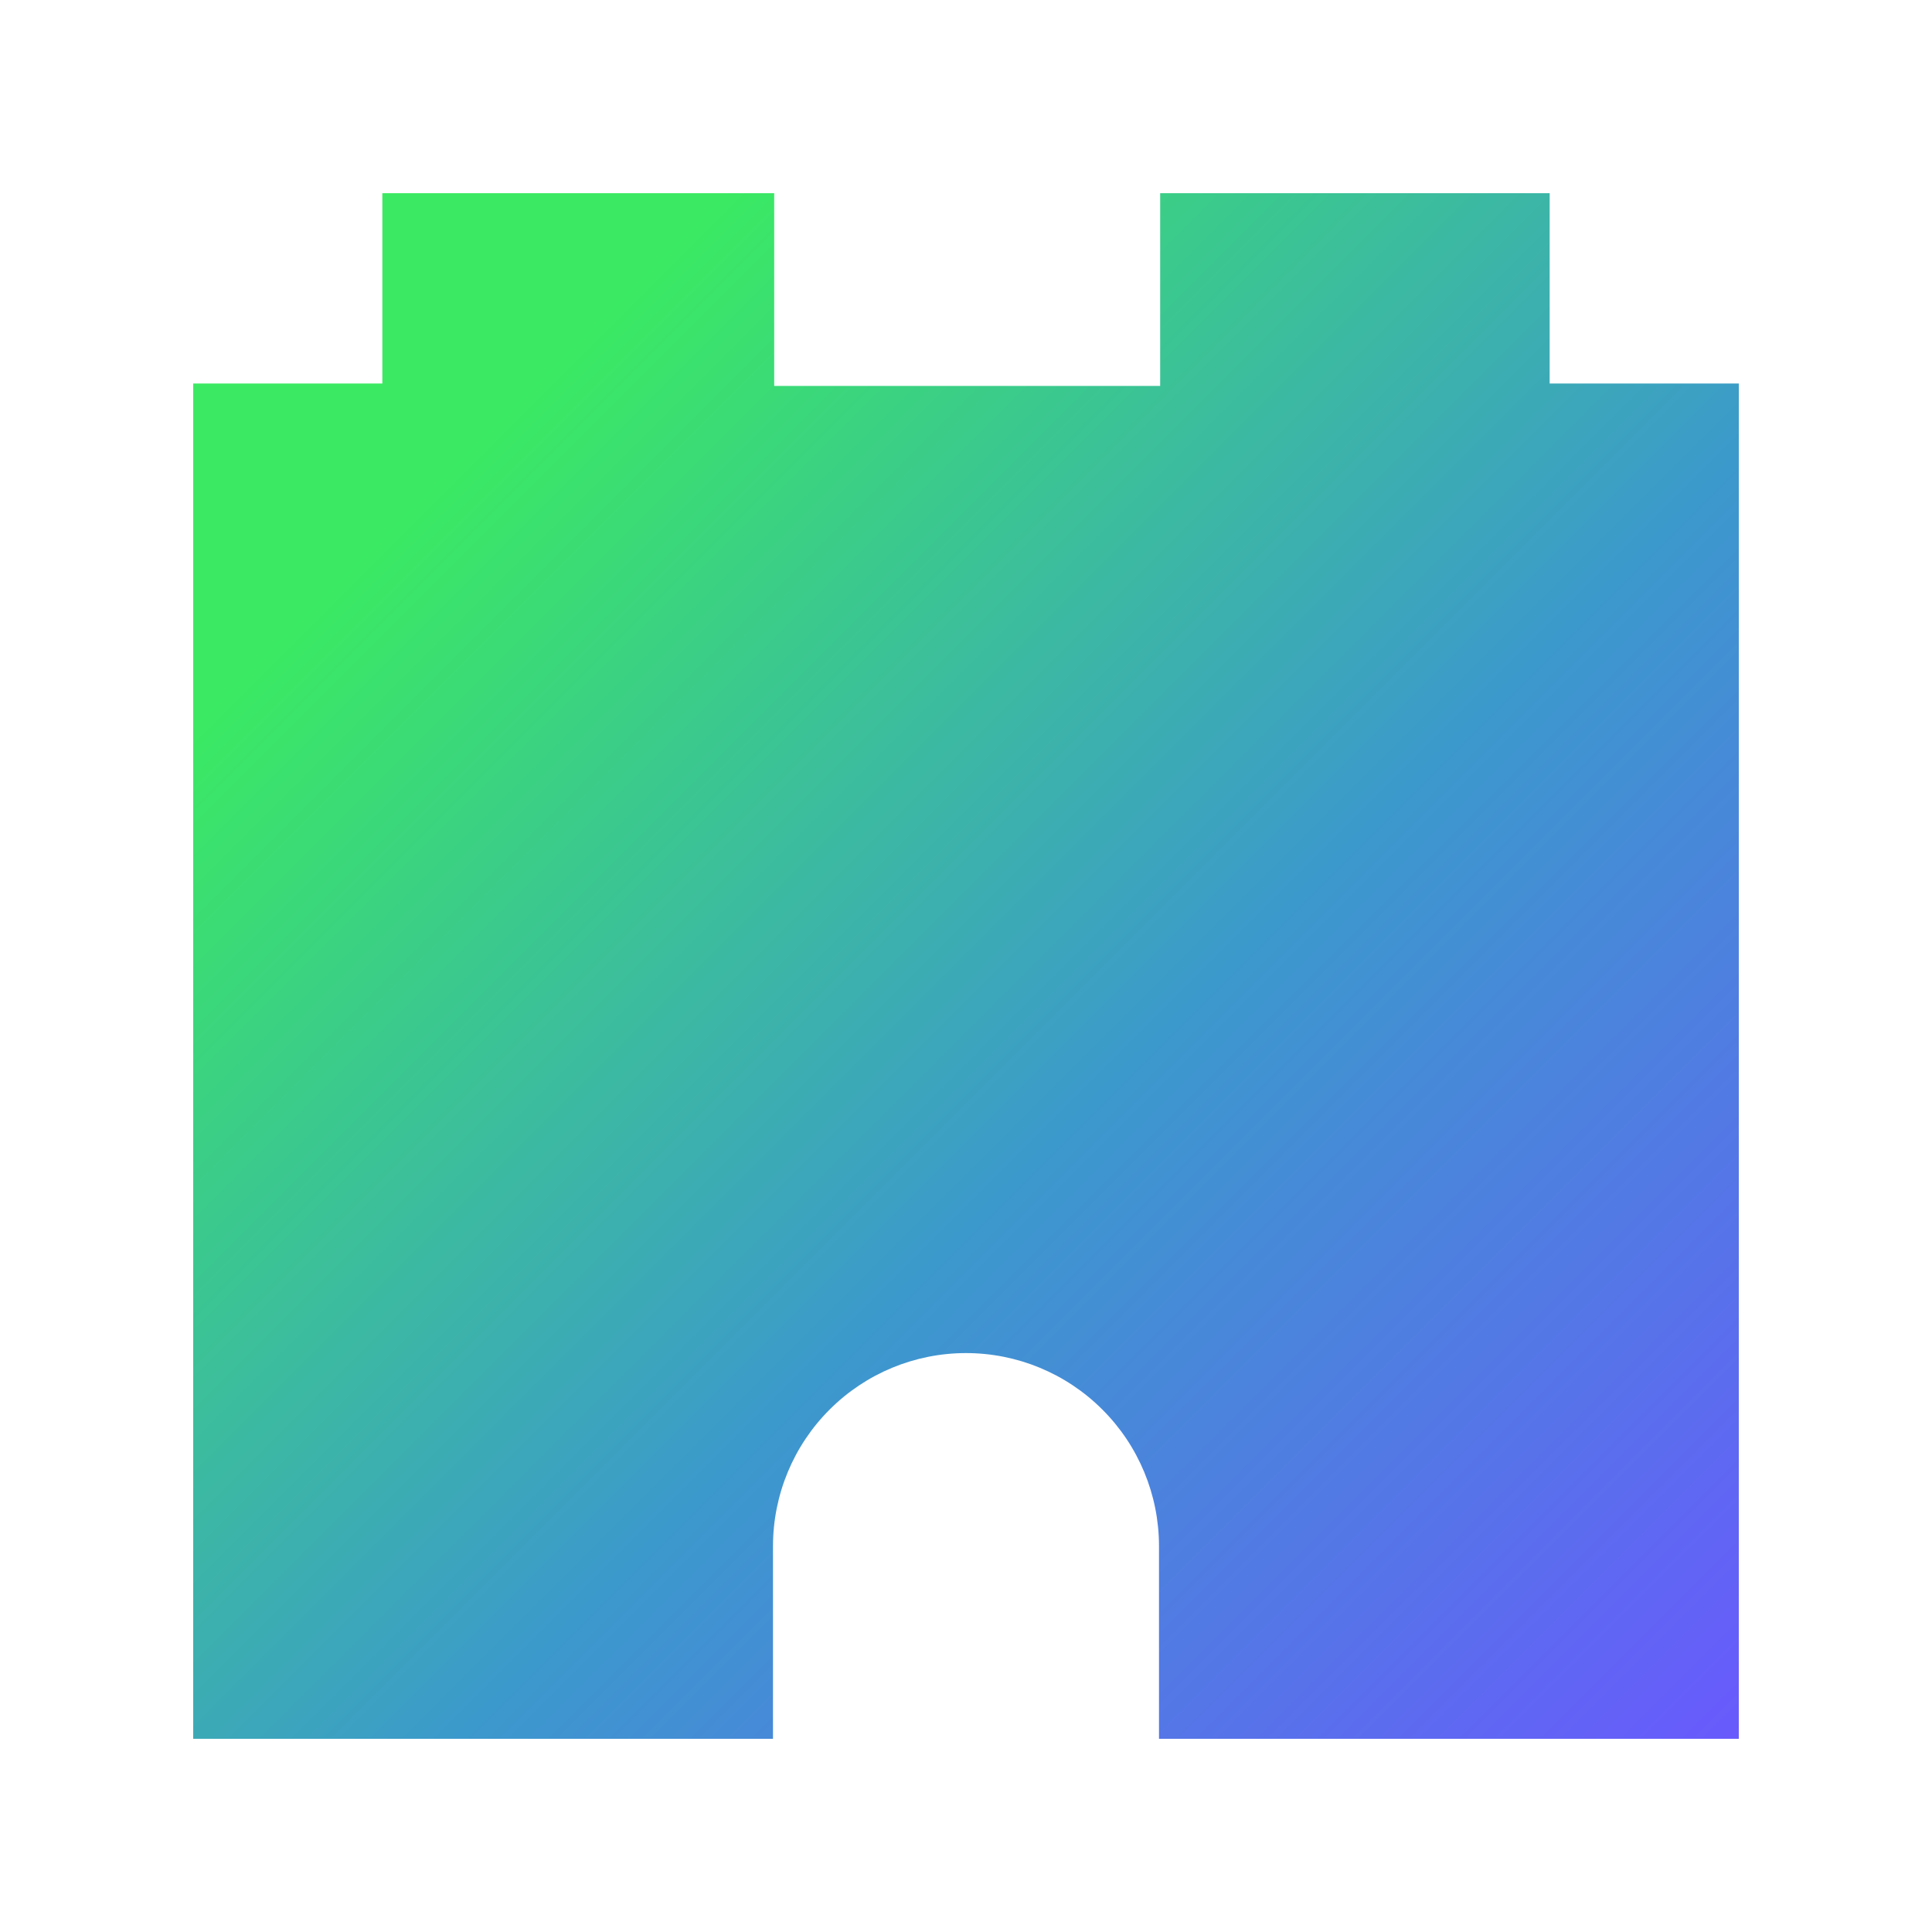
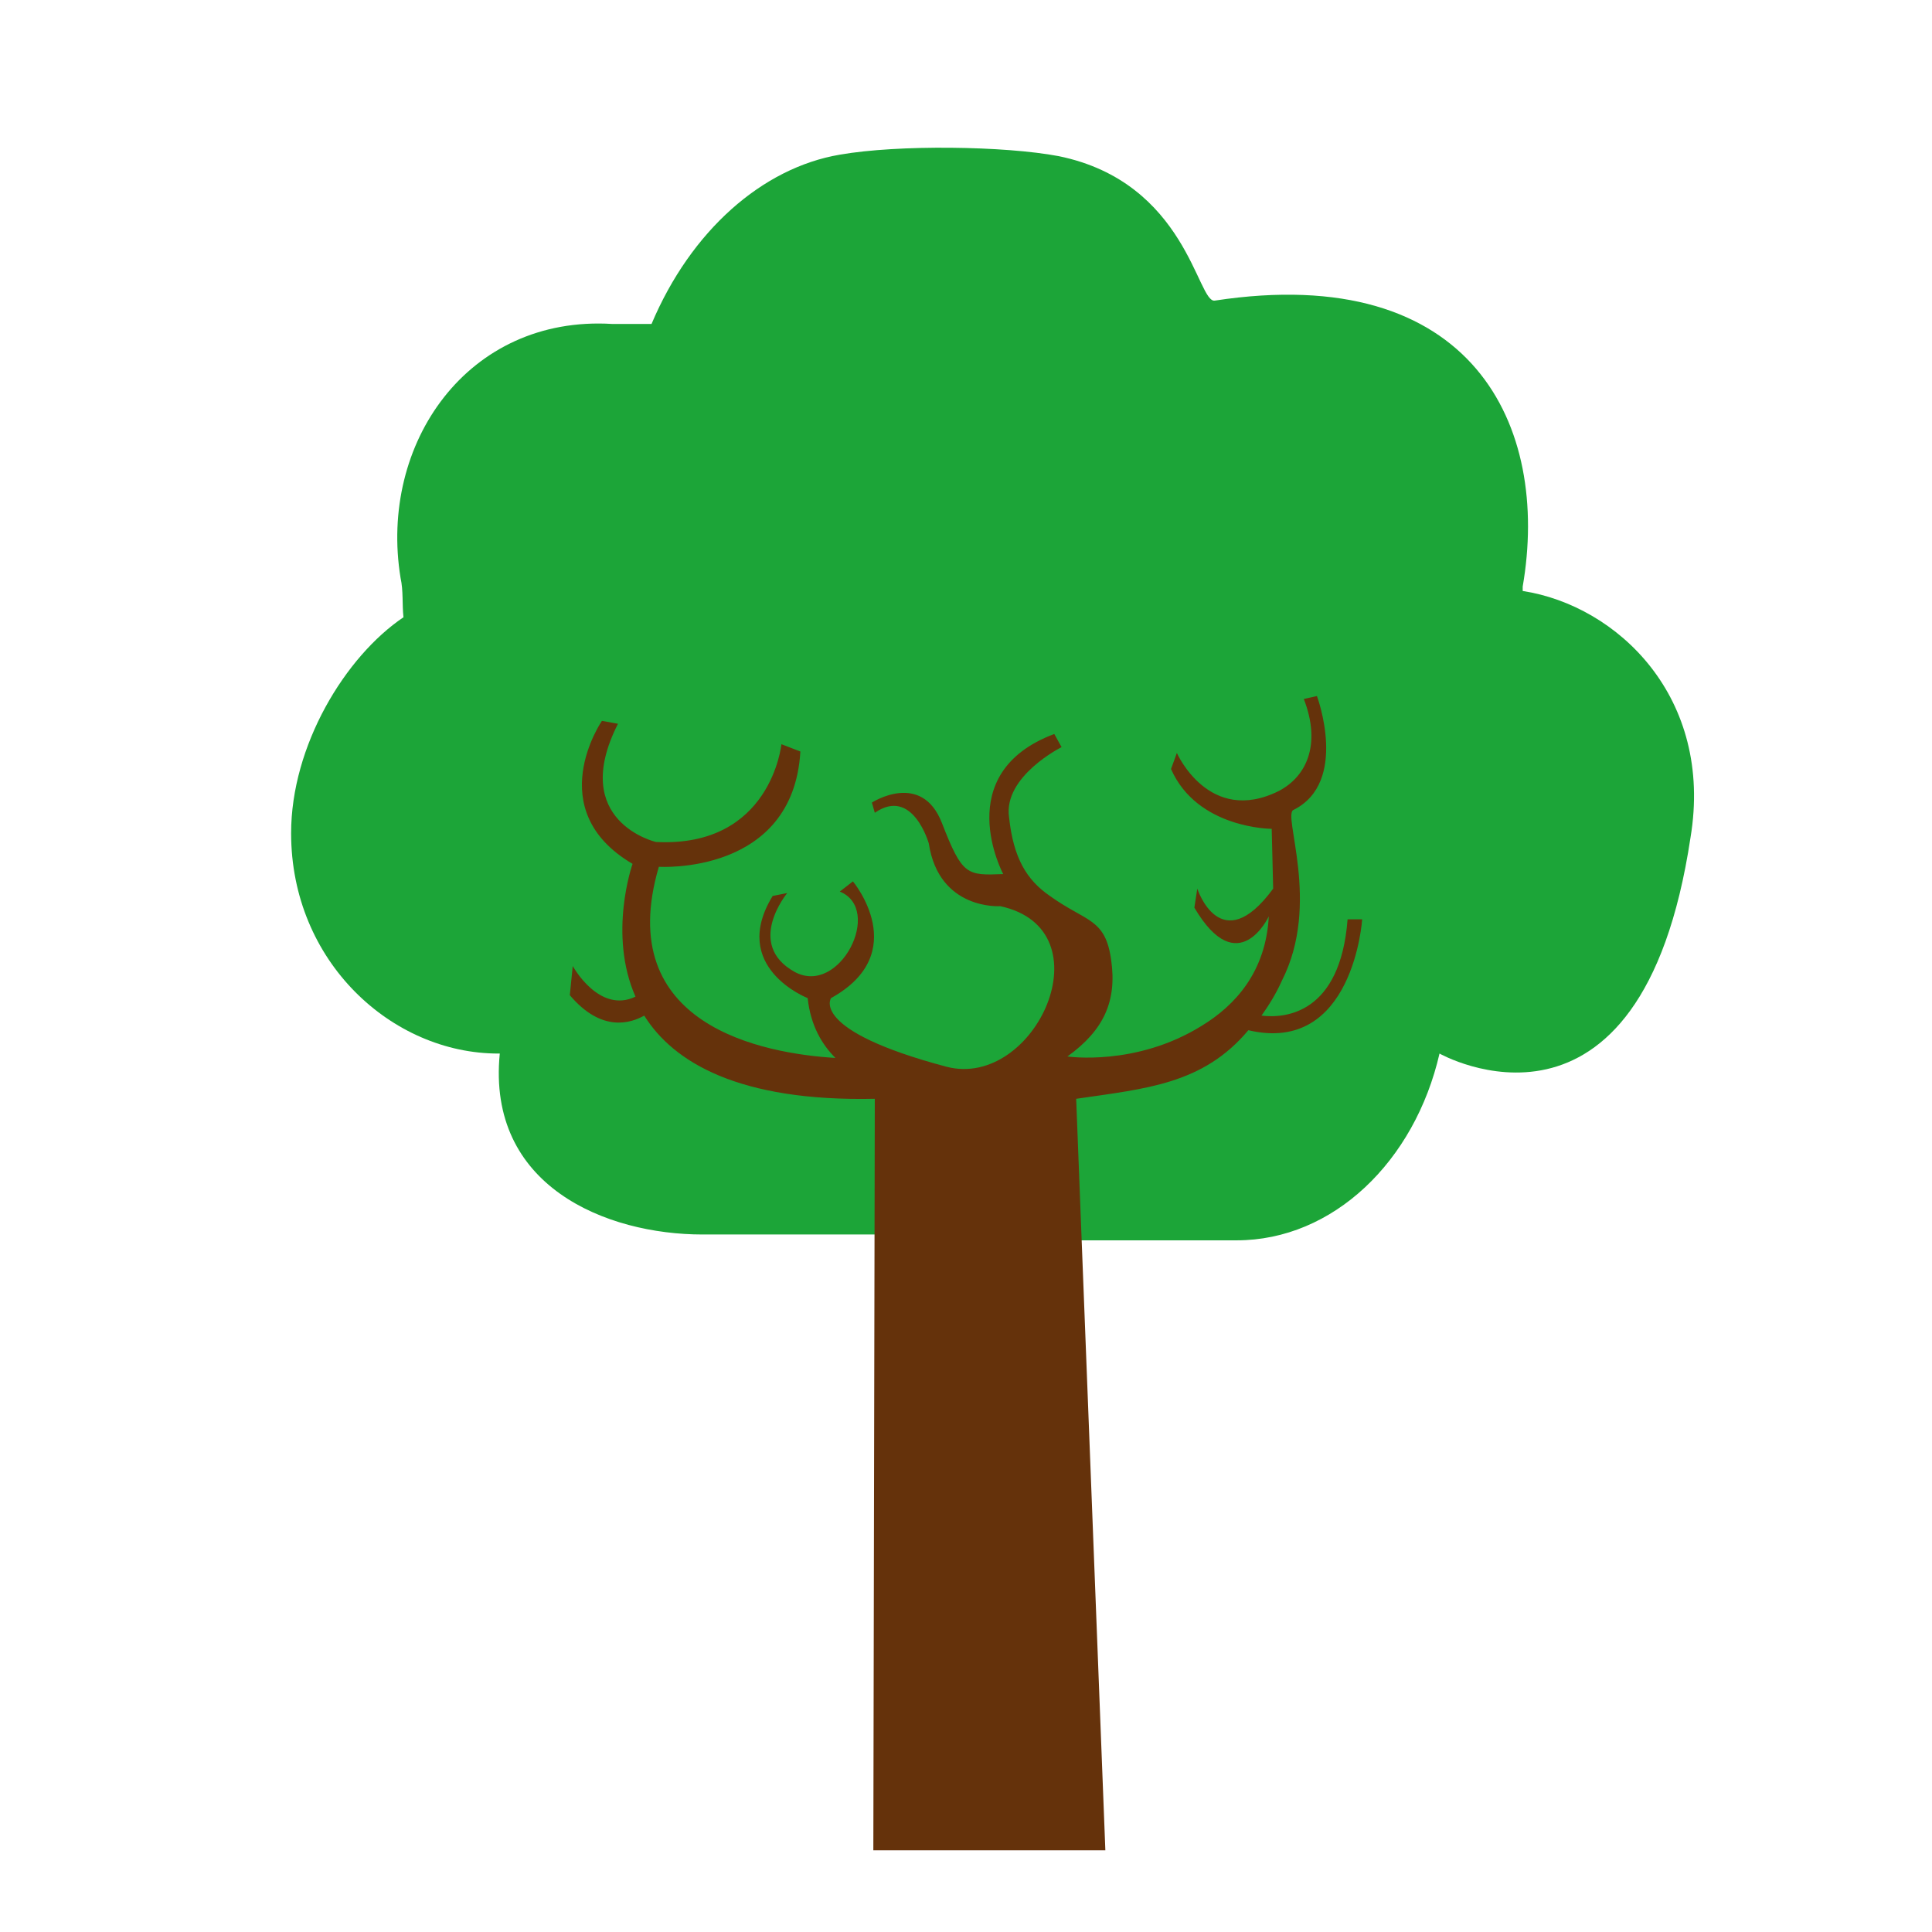
- <svg xmlns="http://www.w3.org/2000/svg" width="40" height="40" viewBox="0 0 40 40" fill="none">
-   <path d="M32.084 7.94V4H24.02V7.99H16.029V4H7.916V7.94H4V36H16.004V32.005C16.006 30.946 16.427 29.931 17.177 29.183C17.926 28.434 18.941 28.014 20 28.014C21.059 28.014 22.074 28.434 22.823 29.183C23.573 29.931 23.994 30.946 23.996 32.005V36H36V7.94H32.084Z" fill="url(#paint0_linear)" />
-   <defs>
-     <linearGradient id="paint0_linear" x1="2.942" y1="4.9" x2="37.777" y2="39.734" gradientUnits="userSpaceOnUse">
-       <stop offset="0.159" stop-color="#3BEA62" />
-       <stop offset="0.54" stop-color="#3C99CC" />
-       <stop offset="0.937" stop-color="#6B57FF" />
-     </linearGradient>
-   </defs>
+ <svg xmlns="http://www.w3.org/2000/svg" width="800px" height="800px" viewBox="0 0 1024 1024" class="icon" version="1.1">
+   <path d="M807.057 313.233v-2.32c14.695-85.076-26.296-172.471-163.19-151.589-9.281 1.547-14.695-62.647-82.755-76.568-28.616-5.414-85.076-6.187-116.012-0.773-40.991 6.961-78.888 40.218-99.77 89.716H324.447c-76.568-4.64-123.746 63.42-112.145 134.574 1.547 6.961 0.773 13.921 1.547 20.882-30.937 20.882-59.553 68.06-59.553 114.465 0 68.06 53.366 116.785 109.825 116.785h0.773c-6.961 70.381 56.459 95.903 107.505 95.903H471.396c13.921 0 27.069-3.094 39.444-8.508 13.921 6.961 28.616 11.601 44.858 11.601h99.77c51.045 0 94.356-41.764 107.505-98.997 0 0 106.731 60.326 133.027-114.465 12.375-74.248-38.671-122.973-88.943-130.707z" fill="#1ca538" />
+   <path d="M714.248 487.251c-3.867 50.272-33.257 52.592-45.631 51.045 3.867-5.414 7.734-11.601 10.828-18.562 20.882-40.991 0-88.169 6.187-90.489 29.39-14.695 12.375-60.326 12.375-60.326l-6.961 1.547c9.281 23.976 1.547 40.991-13.148 48.725-37.124 18.562-54.139-20.109-54.139-20.109l-3.094 8.508c13.921 31.71 53.366 31.71 53.366 31.71l0.773 31.71c-27.843 37.897-40.218 0-40.218 0l-1.547 10.054c23.202 39.444 39.444 4.64 39.444 4.64-1.547 29.39-17.789 47.178-35.577 58.006-34.804 21.656-71.154 16.242-71.154 16.242 19.335-13.921 26.296-29.39 23.202-51.045-3.094-22.429-13.148-20.109-32.483-34.03-12.375-8.508-19.335-20.109-21.656-41.764-3.094-21.656 27.843-37.124 27.843-37.124l-3.867-6.961c-55.686 20.882-27.069 74.248-27.069 74.248-19.335 0.773-21.656 0.773-32.483-27.069-10.828-27.843-37.124-10.828-37.124-10.828l1.547 5.414c20.109-13.921 28.616 16.242 28.616 16.242 5.414 35.577 37.897 33.257 37.897 33.257 57.233 12.375 18.562 97.45-28.616 85.076-72.701-19.335-61.1-36.35-61.1-36.35 43.311-23.976 11.601-61.873 11.601-61.873l-6.961 5.414c23.202 9.281 0 55.686-23.976 42.538-26.296-14.695-3.867-41.764-3.867-41.764l-7.734 1.547c-23.202 37.897 18.562 54.139 18.562 54.139 1.547 14.695 7.734 24.749 14.695 31.71-37.897-2.32-118.332-17.015-93.583-101.317 0 0 71.154 4.64 75.021-61.1l-10.054-3.867s-5.414 54.912-66.514 51.819c0 0-46.405-10.828-20.109-62.647l-8.508-1.547s-32.483 47.178 16.242 75.795c0 0-13.148 37.124 1.547 70.381-19.335 9.281-33.257-16.242-33.257-16.242l-1.547 15.468c17.015 20.109 32.483 14.695 39.444 10.828 15.468 24.749 50.272 45.631 122.199 44.085l-0.773 398.308h122.973l-15.468-398.308c37.124-5.414 67.287-7.734 91.263-36.35 55.686 13.148 60.326-58.779 60.326-58.779h-7.734z" fill="#65320b" />
</svg>
